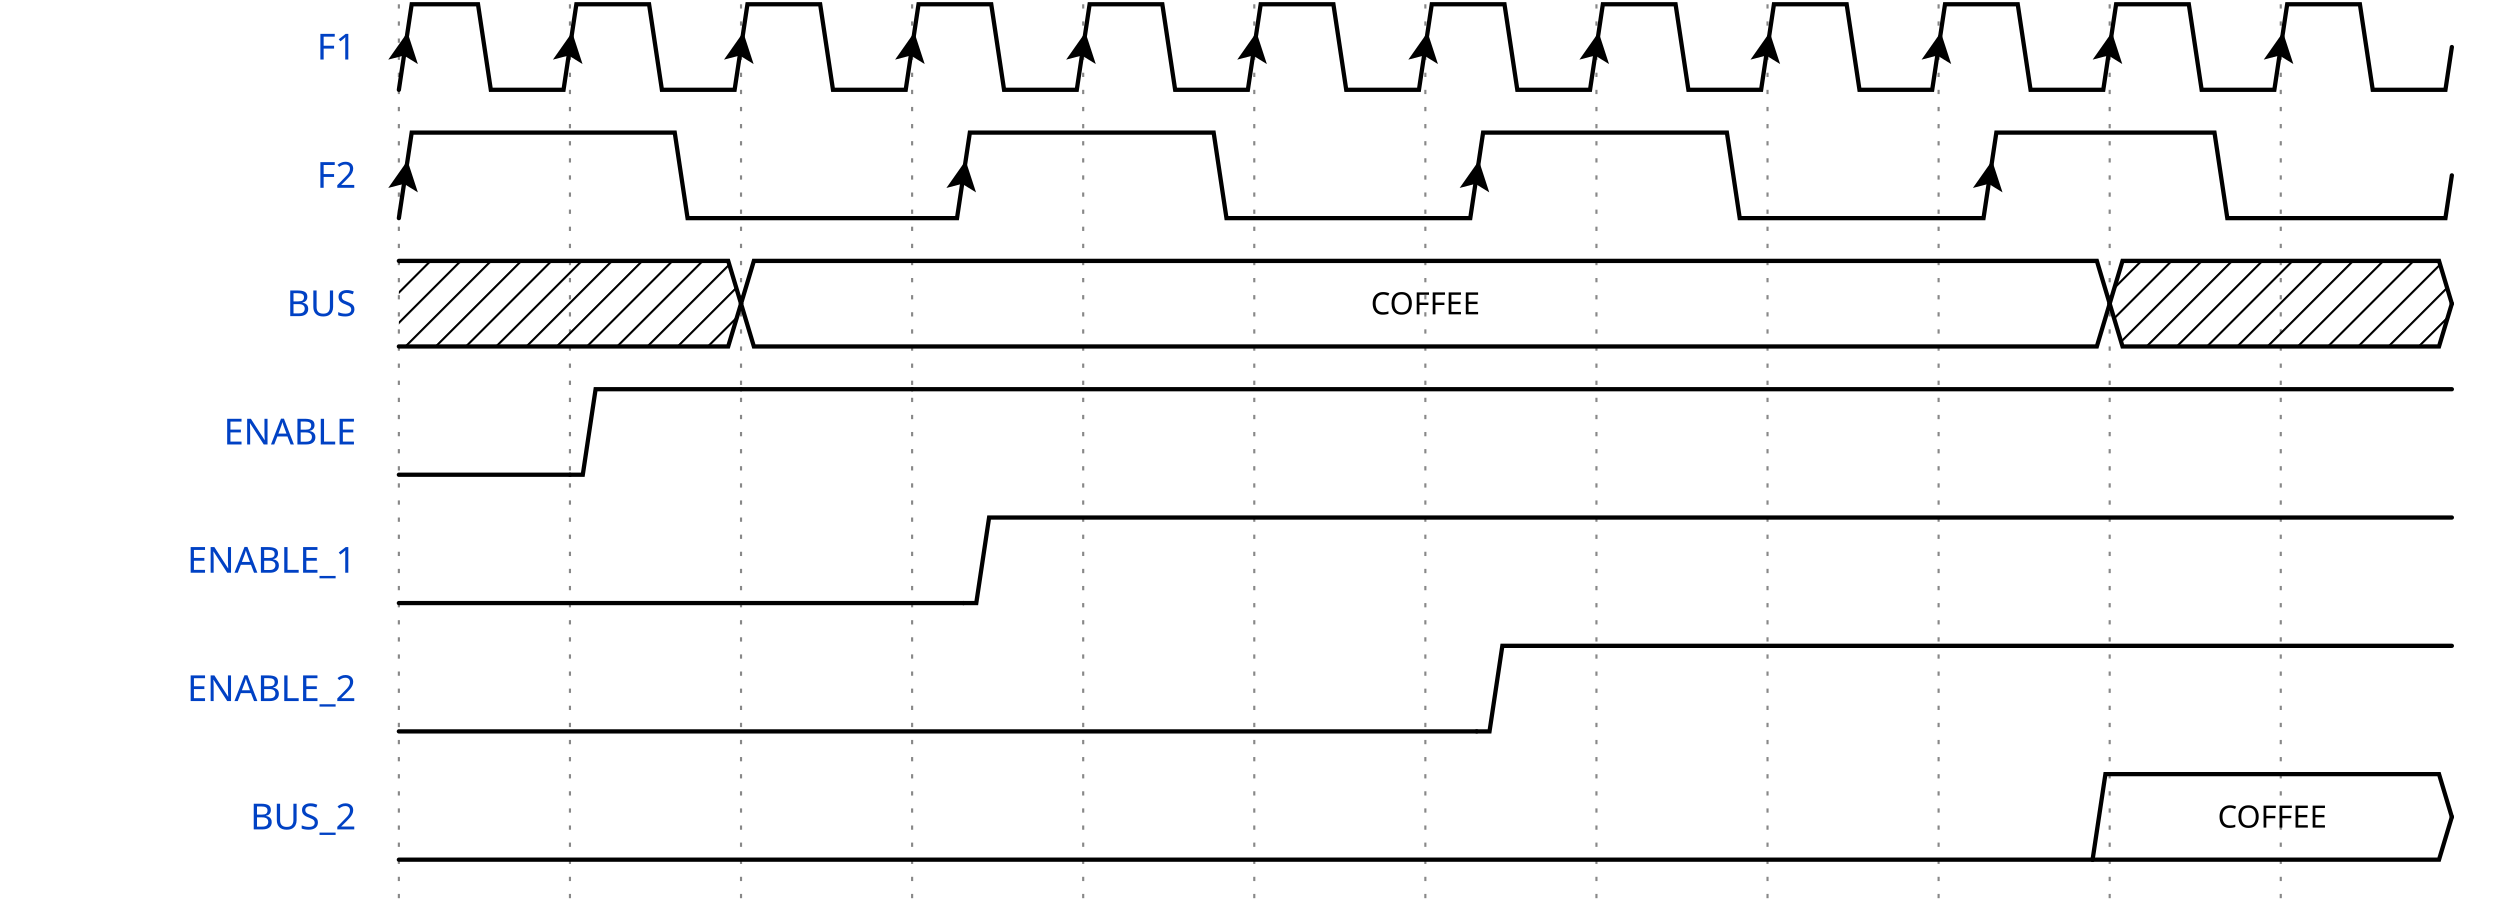
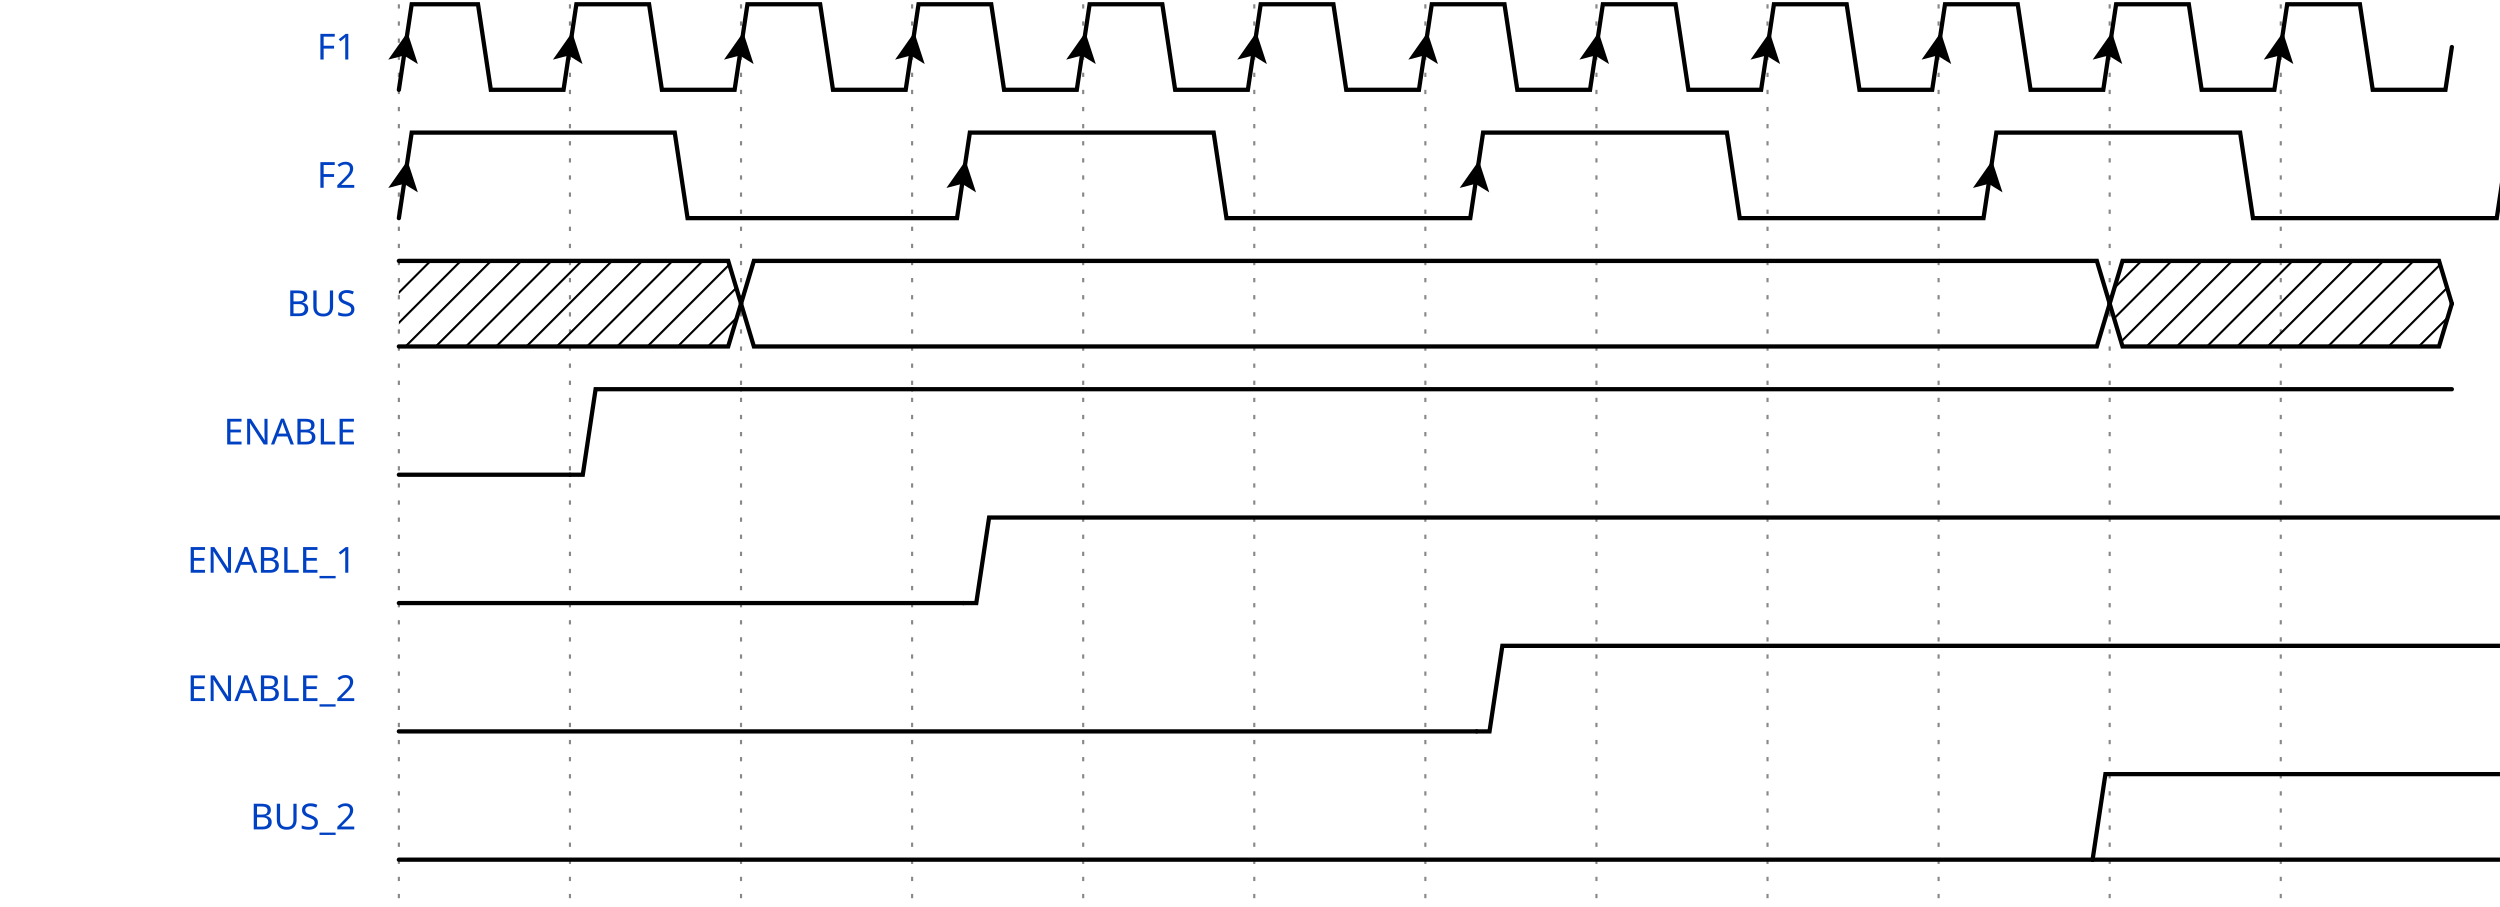
<svg xmlns="http://www.w3.org/2000/svg" width="579" height="210.0" viewBox="-1 -1 580 212.0">
  <style>
.title {fill: rgba(0, 65, 196, 255);font-weight: 500;font-size: 0.700em;font-family: Fira Mono;text-align: right;text-anchor: end;dominant-baseline: middle;alignment-baseline: central;}
.text {fill: rgba(0, 0, 0, 255);font-size: 0.900em;font-style: normal;font-variant: normal;font-weight: 500;font-stretch: normal;text-align: center;font-family: Fira Mono;}
.attr {fill: rgba(0, 0, 0, 255);font-size: 9.000px;font-style: normal;font-variant: normal;font-weight: 200;font-stretch: normal;text-align: center;font-family: Fira Mono;text-anchor: middle;dominant-baseline: middle;alignment-baseline: central;}
.path {fill: none;stroke: rgba(0, 0, 0, 255);stroke-width: 1;stroke-linecap: round;stroke-linejoin: miter;stroke-miterlimit: 4;stroke-dasharray: none;}
.stripe {fill: none;stroke: rgba(0, 0, 0, 255);stroke-width: 0.5;stroke-linecap: round;stroke-linejoin: miter;stroke-miterlimit: 4;stroke-dasharray: none;}
.data {fill: rgba(0, 0, 0, 255);font-size: 0.600em;font-style: normal;font-variant: normal;font-weight: 500;font-stretch: normal;text-align: center;font-family: Fira Mono;text-anchor: middle;dominant-baseline: middle;alignment-baseline: central;}
.arrow {fill: rgba(0, 0, 0, 255);stroke: none;}
.hide {fill: rgba(255, 255, 255, 255);stroke: rgba(255, 255, 255, 255);stroke-width: 2;}
.hatch {fill: url(#diagonalHatch);}
.s2-polygon {fill: rgba(0, 0, 0, 0);stroke: none;}
.s3-polygon {fill: rgba(255, 255, 176, 255);stroke: none;}
.s4-polygon {fill: rgba(255, 224, 185, 255);stroke: none;}
.s5-polygon {fill: rgba(185, 224, 255, 255);stroke: none;}
.tick {stroke: rgba(136, 136, 136, 255);stroke-width: 0.5;stroke-dasharray: 1, 3;}
.big_gap {stroke: rgba(136, 136, 136, 255);stroke-width: 0.5;stroke-dasharray: none;}
.edge {fill: none;stroke: rgba(0, 0, 255, 255);stroke-width: 1;}
.edge-arrow {fill: rgba(0, 0, 255, 255);stroke: none;overflow: visible;}
.edge-text {font-family: Fira Mono;font-size: 0.625em;fill: rgba(0, 0, 0, 255);filter: #solid;transform: translate(0, 2.5px);text-anchor: middle;}
.edge-background {fill: rgba(255, 255, 255, 255);stroke: rgba(255, 255, 255, 255);stroke-width: 2;}
.border {stroke-width: 1.25;stroke: rgba(0, 0, 0, 255);}
.h1 {fill: rgba(0, 0, 0, 255);font-size: 15.258px;font-weight: bold;font-family: Fira Mono;text-align: left;dominant-baseline: middle;}
.h2 {fill: rgba(0, 0, 0, 255);font-size: 12.208px;font-weight: bold;font-family: Fira Mono;text-align: left;dominant-baseline: middle;}
.h3 {fill: rgba(0, 0, 0, 255);font-size: 9.767px;font-weight: bold;font-family: Fira Mono;text-align: left;dominant-baseline: middle;}
.h4 {fill: rgba(0, 0, 0, 255);font-size: 7.817px;font-weight: bold;font-family: Fira Mono;text-align: left;dominant-baseline: middle;}
.h5 {fill: rgba(0, 0, 0, 255);font-size: 6.250px;font-weight: bold;font-family: Fira Mono;text-align: left;dominant-baseline: middle;}
.h6 {fill: rgba(0, 0, 0, 255);font-size: 5.000px;font-weight: bold;font-family: Fira Mono;text-align: left;dominant-baseline: middle;}
.reg-data {fill: rgba(0, 0, 0, 255);font-size: 0.800em;font-style: normal;font-variant: normal;font-weight: 500;font-stretch: normal;text-align: center;font-family: Fira Mono;text-anchor: middle;dominant-baseline: middle;alignment-baseline: central;}
.reg-pos {fill: rgba(0, 0, 0, 255);font-size: 0.600em;font-style: normal;font-variant: normal;font-weight: 500;font-stretch: normal;text-align: center;font-family: Fira Mono;text-anchor: middle;dominant-baseline: middle;alignment-baseline: central;}</style>
  <defs>
    <pattern id="diagonalHatch" width="5" height="5" patternTransform="rotate(45 0 0)" patternUnits="userSpaceOnUse">
      <line x1="0" y1="0" x2="0" y2="5" style="stroke:black; stroke-width:1" />
    </pattern>
    <marker id="arrow" viewBox="0 0 10 10" refX="10" refY="5" markerWidth="7" markerHeight="7" markerUnits="userSpaceOnUse" orient="auto-start-reverse" style="fill:#00F;">
      <path d="M 0 0 L 10 5 L 0 10 z" />
    </marker>
    <filter x="0" y="0" width="1" height="1" id="solid">
      <feFlood flood-color="white" />
      <feComposite in="SourceGraphic" />
    </filter>
  </defs>
  <g id="a">
    <g id="ticks_1" transform="translate(90, 0)">
      <path d="M0,0 L0,210.0" class="tick" style="fill: none;" />
      <path d="M40,0 L40,210.0" class="tick" style="fill: none;" />
      <path d="M80,0 L80,210.0" class="tick" style="fill: none;" />
      <path d="M120,0 L120,210.0" class="tick" style="fill: none;" />
      <path d="M160,0 L160,210.0" class="tick" style="fill: none;" />
      <path d="M200,0 L200,210.0" class="tick" style="fill: none;" />
      <path d="M240,0 L240,210.0" class="tick" style="fill: none;" />
      <path d="M280,0 L280,210.0" class="tick" style="fill: none;" />
      <path d="M320,0 L320,210.0" class="tick" style="fill: none;" />
      <path d="M360,0 L360,210.0" class="tick" style="fill: none;" />
      <path d="M400,0 L400,210.0" class="tick" style="fill: none;" />
      <path d="M440,0 L440,210.0" class="tick" style="fill: none;" />
    </g>
    <g id="F1" transform="translate(90, 0)">
      <text x="-10" y="10" class="title" style="stroke: none;">F1</text>
-       <g data-symbol="BRICKS.Pclk" transform="translate(0, 0)" class="s2">
+       <g data-symbol="P" transform="translate(0, 0)" class="s2">
        <path d="M0,20 L3.0,0 L18.5,0 L21.5,20 L38.5,20 L40,10.0" class="path" style="fill: none;" />
        <path d="M-3.5 -3.5 L0 3.5 L3.5 -3.5 L0 -2 L-3.5 -3.5" transform="translate(1.5, 10.0) rotate(-171.4692, 0, 0)" class="arrow" style="" />
      </g>
-       <g data-symbol="BRICKS.Pclk" transform="translate(40, 0)" class="s2">
+       <g data-symbol="P" transform="translate(40, 0)" class="s2">
        <path d="M0,10.0 L1.5,0 L18.5,0 L21.5,20 L38.5,20 L40,10.0" class="path" style="fill: none;" />
        <path d="M-3.5 -3.5 L0 3.5 L3.5 -3.5 L0 -2 L-3.5 -3.5" transform="translate(0.0, 10.0) rotate(-171.4692, 0, 0)" class="arrow" style="" />
      </g>
-       <g data-symbol="BRICKS.Pclk" transform="translate(80, 0)" class="s2">
+       <g data-symbol="P" transform="translate(80, 0)" class="s2">
        <path d="M0,10.0 L1.5,0 L18.5,0 L21.5,20 L38.5,20 L40,10.0" class="path" style="fill: none;" />
        <path d="M-3.5 -3.5 L0 3.5 L3.5 -3.5 L0 -2 L-3.5 -3.5" transform="translate(0.0, 10.0) rotate(-171.4692, 0, 0)" class="arrow" style="" />
      </g>
-       <g data-symbol="BRICKS.Pclk" transform="translate(120, 0)" class="s2">
+       <g data-symbol="P" transform="translate(120, 0)" class="s2">
        <path d="M0,10.0 L1.5,0 L18.5,0 L21.5,20 L38.5,20 L40,10.0" class="path" style="fill: none;" />
        <path d="M-3.5 -3.5 L0 3.5 L3.5 -3.5 L0 -2 L-3.5 -3.5" transform="translate(0.0, 10.0) rotate(-171.4692, 0, 0)" class="arrow" style="" />
      </g>
-       <g data-symbol="BRICKS.Pclk" transform="translate(160, 0)" class="s2">
+       <g data-symbol="P" transform="translate(160, 0)" class="s2">
        <path d="M0,10.0 L1.5,0 L18.5,0 L21.5,20 L38.5,20 L40,10.0" class="path" style="fill: none;" />
        <path d="M-3.5 -3.5 L0 3.5 L3.5 -3.5 L0 -2 L-3.5 -3.5" transform="translate(0.0, 10.0) rotate(-171.4692, 0, 0)" class="arrow" style="" />
      </g>
-       <g data-symbol="BRICKS.Pclk" transform="translate(200, 0)" class="s2">
+       <g data-symbol="P" transform="translate(200, 0)" class="s2">
        <path d="M0,10.0 L1.5,0 L18.5,0 L21.5,20 L38.5,20 L40,10.0" class="path" style="fill: none;" />
        <path d="M-3.5 -3.5 L0 3.5 L3.5 -3.5 L0 -2 L-3.5 -3.5" transform="translate(0.0, 10.0) rotate(-171.4692, 0, 0)" class="arrow" style="" />
      </g>
-       <g data-symbol="BRICKS.Pclk" transform="translate(240, 0)" class="s2">
+       <g data-symbol="P" transform="translate(240, 0)" class="s2">
        <path d="M0,10.0 L1.5,0 L18.5,0 L21.5,20 L38.5,20 L40,10.0" class="path" style="fill: none;" />
        <path d="M-3.5 -3.5 L0 3.5 L3.5 -3.5 L0 -2 L-3.5 -3.5" transform="translate(0.0, 10.0) rotate(-171.4692, 0, 0)" class="arrow" style="" />
      </g>
-       <g data-symbol="BRICKS.Pclk" transform="translate(280, 0)" class="s2">
+       <g data-symbol="P" transform="translate(280, 0)" class="s2">
        <path d="M0,10.0 L1.5,0 L18.5,0 L21.5,20 L38.5,20 L40,10.0" class="path" style="fill: none;" />
        <path d="M-3.5 -3.5 L0 3.5 L3.5 -3.5 L0 -2 L-3.5 -3.5" transform="translate(0.0, 10.0) rotate(-171.4692, 0, 0)" class="arrow" style="" />
      </g>
-       <g data-symbol="BRICKS.Pclk" transform="translate(320, 0)" class="s2">
+       <g data-symbol="P" transform="translate(320, 0)" class="s2">
        <path d="M0,10.0 L1.5,0 L18.5,0 L21.5,20 L38.5,20 L40,10.0" class="path" style="fill: none;" />
        <path d="M-3.5 -3.5 L0 3.5 L3.5 -3.5 L0 -2 L-3.5 -3.5" transform="translate(0.0, 10.0) rotate(-171.4692, 0, 0)" class="arrow" style="" />
      </g>
-       <g data-symbol="BRICKS.Pclk" transform="translate(360, 0)" class="s2">
+       <g data-symbol="P" transform="translate(360, 0)" class="s2">
        <path d="M0,10.0 L1.5,0 L18.5,0 L21.5,20 L38.5,20 L40,10.0" class="path" style="fill: none;" />
        <path d="M-3.5 -3.5 L0 3.5 L3.5 -3.5 L0 -2 L-3.5 -3.5" transform="translate(0.0, 10.0) rotate(-171.4692, 0, 0)" class="arrow" style="" />
      </g>
-       <g data-symbol="BRICKS.Pclk" transform="translate(400, 0)" class="s2">
+       <g data-symbol="P" transform="translate(400, 0)" class="s2">
        <path d="M0,10.0 L1.5,0 L18.5,0 L21.5,20 L38.5,20 L40,10.0" class="path" style="fill: none;" />
        <path d="M-3.5 -3.5 L0 3.5 L3.5 -3.5 L0 -2 L-3.5 -3.5" transform="translate(0.0, 10.0) rotate(-171.4692, 0, 0)" class="arrow" style="" />
      </g>
-       <g data-symbol="BRICKS.Pclk" transform="translate(440, 0)" class="s2">
+       <g data-symbol="P" transform="translate(440, 0)" class="s2">
        <path d="M0,10.0 L1.5,0 L18.5,0 L21.5,20 L38.5,20 L40,10.0" class="path" style="fill: none;" />
        <path d="M-3.5 -3.5 L0 3.5 L3.5 -3.5 L0 -2 L-3.5 -3.5" transform="translate(0.0, 10.0) rotate(-171.4692, 0, 0)" class="arrow" style="" />
      </g>
    </g>
    <g id="F2" transform="translate(90, 30.0)">
      <text x="-10" y="10" class="title" style="stroke: none;">F2</text>
-       <g data-symbol="BRICKS.Pclk" transform="translate(0, 0)" class="s2">
+       <g data-symbol="P" transform="translate(0, 0)" class="s2">
        <path d="M0,20 L3.0,0 L64.5,0 L67.5,20 L130.5,20 L132.0,10.0" class="path" style="fill: none;" />
        <path d="M-3.5 -3.5 L0 3.5 L3.5 -3.5 L0 -2 L-3.5 -3.5" transform="translate(1.5, 10.0) rotate(-171.4692, 0, 0)" class="arrow" style="" />
      </g>
-       <g data-symbol="BRICKS.Pclk" transform="translate(132.0, 0)" class="s2">
+       <g data-symbol="P" transform="translate(132.0, 0)" class="s2">
        <path d="M0,10.0 L1.5,0 L58.5,0 L61.5,20 L118.5,20 L120,10.0" class="path" style="fill: none;" />
        <path d="M-3.5 -3.5 L0 3.5 L3.5 -3.5 L0 -2 L-3.5 -3.5" transform="translate(0.0, 10.0) rotate(-171.4692, 0, 0)" class="arrow" style="" />
      </g>
-       <g data-symbol="BRICKS.Pclk" transform="translate(252.0, 0)" class="s2">
+       <g data-symbol="P" transform="translate(252.0, 0)" class="s2">
        <path d="M0,10.0 L1.5,0 L58.5,0 L61.5,20 L118.5,20 L120,10.0" class="path" style="fill: none;" />
        <path d="M-3.5 -3.5 L0 3.5 L3.5 -3.5 L0 -2 L-3.5 -3.5" transform="translate(0.0, 10.0) rotate(-171.4692, 0, 0)" class="arrow" style="" />
      </g>
-       <g data-symbol="BRICKS.Pclk" transform="translate(372.0, 0)" class="s2">
-         <path d="M0,10.0 L1.5,0 L52.5,0 L55.5,20 L106.5,20 L108.0,10.0" class="path" style="fill: none;" />
+       <g data-symbol="P" transform="translate(372.0, 0)" class="s2">
+         <path d="M0,10.0 L1.5,0 L58.5,0 L61.5,20 L118.5,20 L120,10.0" class="path" style="fill: none;" />
        <path d="M-3.5 -3.5 L0 3.5 L3.5 -3.5 L0 -2 L-3.5 -3.5" transform="translate(0.0, 10.0) rotate(-171.4692, 0, 0)" class="arrow" style="" />
      </g>
    </g>
    <g id="BUS" transform="translate(90, 60.0)">
      <text x="-10" y="10" class="title" style="stroke: none;">BUS</text>
-       <g data-symbol="BRICKS.x" transform="translate(0, 0)" class="s2">
+       <g data-symbol="x" transform="translate(0, 0)" class="s2">
        <polygon points="0,0 3,0 77,0 80,10.0 77,20 3,20 0,20 " class="hatch" style="" />
        <path d="M0,0 L3,0 L77,0 L80,10.0" class="path" style="fill: none;" />
        <path d="M0,20 L3,20 L77,20 L80,10.0" class="path" style="fill: none;" />
      </g>
-       <g data-symbol="BRICKS.data" transform="translate(80, 0)" class="s2">
+       <g data-symbol="=" transform="translate(80, 0)" class="s2">
        <polygon points="0,10.0 3,0 317,0 320,10.0 317,20 3,20 0,10.0 " class="s2-polygon" style="" />
        <path d="M0,10.0 L3,0 L317,0 L320,10.0" class="path" style="fill: none;" />
        <path d="M0,10.0 L3,20 L317,20 L320,10.0" class="path" style="fill: none;" />
-         <text x="160" y="10" class="data" style="stroke: none;">COFFEE</text>
+         <text x="160" y="10" class="data" style="stroke: none;" />
      </g>
-       <g data-symbol="BRICKS.x" transform="translate(400, 0)" class="s2">
+       <g data-symbol="x" transform="translate(400, 0)" class="s2">
        <polygon points="0,10.0 3,0 77,0 80,10.0 77,20 3,20 0,10.0 " class="hatch" style="" />
        <path d="M0,10.0 L3,0 L77,0 L80,10.0" class="path" style="fill: none;" />
        <path d="M0,10.0 L3,20 L77,20 L80,10.0" class="path" style="fill: none;" />
      </g>
    </g>
    <g id="ENABLE" transform="translate(90, 90.0)">
      <text x="-10" y="10" class="title" style="stroke: none;">ENABLE</text>
-       <g data-symbol="BRICKS.zero" transform="translate(0, 0)" class="s2">
+       <g data-symbol="0" transform="translate(0, 0)" class="s2">
        <path d="M0,20 L3,20 L6,20 L40,20" class="path" style="fill: none;" />
      </g>
-       <g data-symbol="BRICKS.one" transform="translate(40, 0)" class="s2">
+       <g data-symbol="1" transform="translate(40, 0)" class="s2">
        <path d="M0,20 L3,20 L6,0 L40,0" class="path" style="fill: none;" />
      </g>
-       <g data-symbol="BRICKS.one" transform="translate(80, 0)" class="s2">
+       <g data-symbol="1" transform="translate(80, 0)" class="s2">
        <path d="M0,0 L3,0 L6,0 L40,0" class="path" style="fill: none;" />
      </g>
-       <g data-symbol="BRICKS.one" transform="translate(120, 0)" class="s2">
+       <g data-symbol="1" transform="translate(120, 0)" class="s2">
        <path d="M0,0 L3,0 L6,0 L360,0" class="path" style="fill: none;" />
      </g>
    </g>
    <g id="ENABLE_1" transform="translate(90, 120.0)">
      <text x="-10" y="10" class="title" style="stroke: none;">ENABLE_1</text>
-       <g data-symbol="BRICKS.zero" transform="translate(0, 0)" class="s2">
+       <g data-symbol="0" transform="translate(0, 0)" class="s2">
        <path d="M0,20 L3,20 L6,20 L132.0,20" class="path" style="fill: none;" />
      </g>
-       <g data-symbol="BRICKS.one" transform="translate(132.0, 0)" class="s2">
-         <path d="M0,20 L3,20 L6,0 L348.0,0" class="path" style="fill: none;" />
+       <g data-symbol="1" transform="translate(132.0, 0)" class="s2">
+         <path d="M0,20 L3,20 L6,0 L360,0" class="path" style="fill: none;" />
      </g>
    </g>
    <g id="ENABLE_2" transform="translate(90, 150.0)">
      <text x="-10" y="10" class="title" style="stroke: none;">ENABLE_2</text>
-       <g data-symbol="BRICKS.zero" transform="translate(0, 0)" class="s2">
+       <g data-symbol="0" transform="translate(0, 0)" class="s2">
        <path d="M0,20 L3,20 L6,20 L252.0,20" class="path" style="fill: none;" />
      </g>
-       <g data-symbol="BRICKS.one" transform="translate(252.0, 0)" class="s2">
-         <path d="M0,20 L3,20 L6,0 L228.0,0" class="path" style="fill: none;" />
+       <g data-symbol="1" transform="translate(252.0, 0)" class="s2">
+         <path d="M0,20 L3,20 L6,0 L240,0" class="path" style="fill: none;" />
      </g>
    </g>
    <g id="BUS_2" transform="translate(90, 180.0)">
      <text x="-10" y="10" class="title" style="stroke: none;">BUS_2</text>
-       <g data-symbol="BRICKS.zero" transform="translate(0, 0)" class="s2">
+       <g data-symbol="0" transform="translate(0, 0)" class="s2">
        <path d="M0,20 L3,20 L6,20 L396.0,20" class="path" style="fill: none;" />
      </g>
-       <g data-symbol="BRICKS.data" transform="translate(396.0, 0)" class="s2">
-         <polygon points="0,20 3,0 81.0,0 84.0,10.0 81.0,20 3,20 0,20 " class="s2-polygon" style="" />
-         <path d="M0,20 L3,0 L81.0,0 L84.0,10.0" class="path" style="fill: none;" />
-         <path d="M0,20 L3,20 L81.0,20 L84.0,10.0" class="path" style="fill: none;" />
-         <text x="42" y="10" class="data" style="stroke: none;">COFFEE</text>
+       <g data-symbol="=" transform="translate(396.0, 0)" class="s2">
+         <polygon points="0,20 3,0 117,0 120,10.0 117,20 3,20 0,20 " class="s2-polygon" style="" />
+         <path d="M0,20 L3,0 L117,0 L120,10.0" class="path" style="fill: none;" />
+         <path d="M0,20 L3,20 L117,20 L120,10.0" class="path" style="fill: none;" />
+         <text x="60" y="10" class="data" style="stroke: none;" />
      </g>
    </g>
  </g>
</svg>
